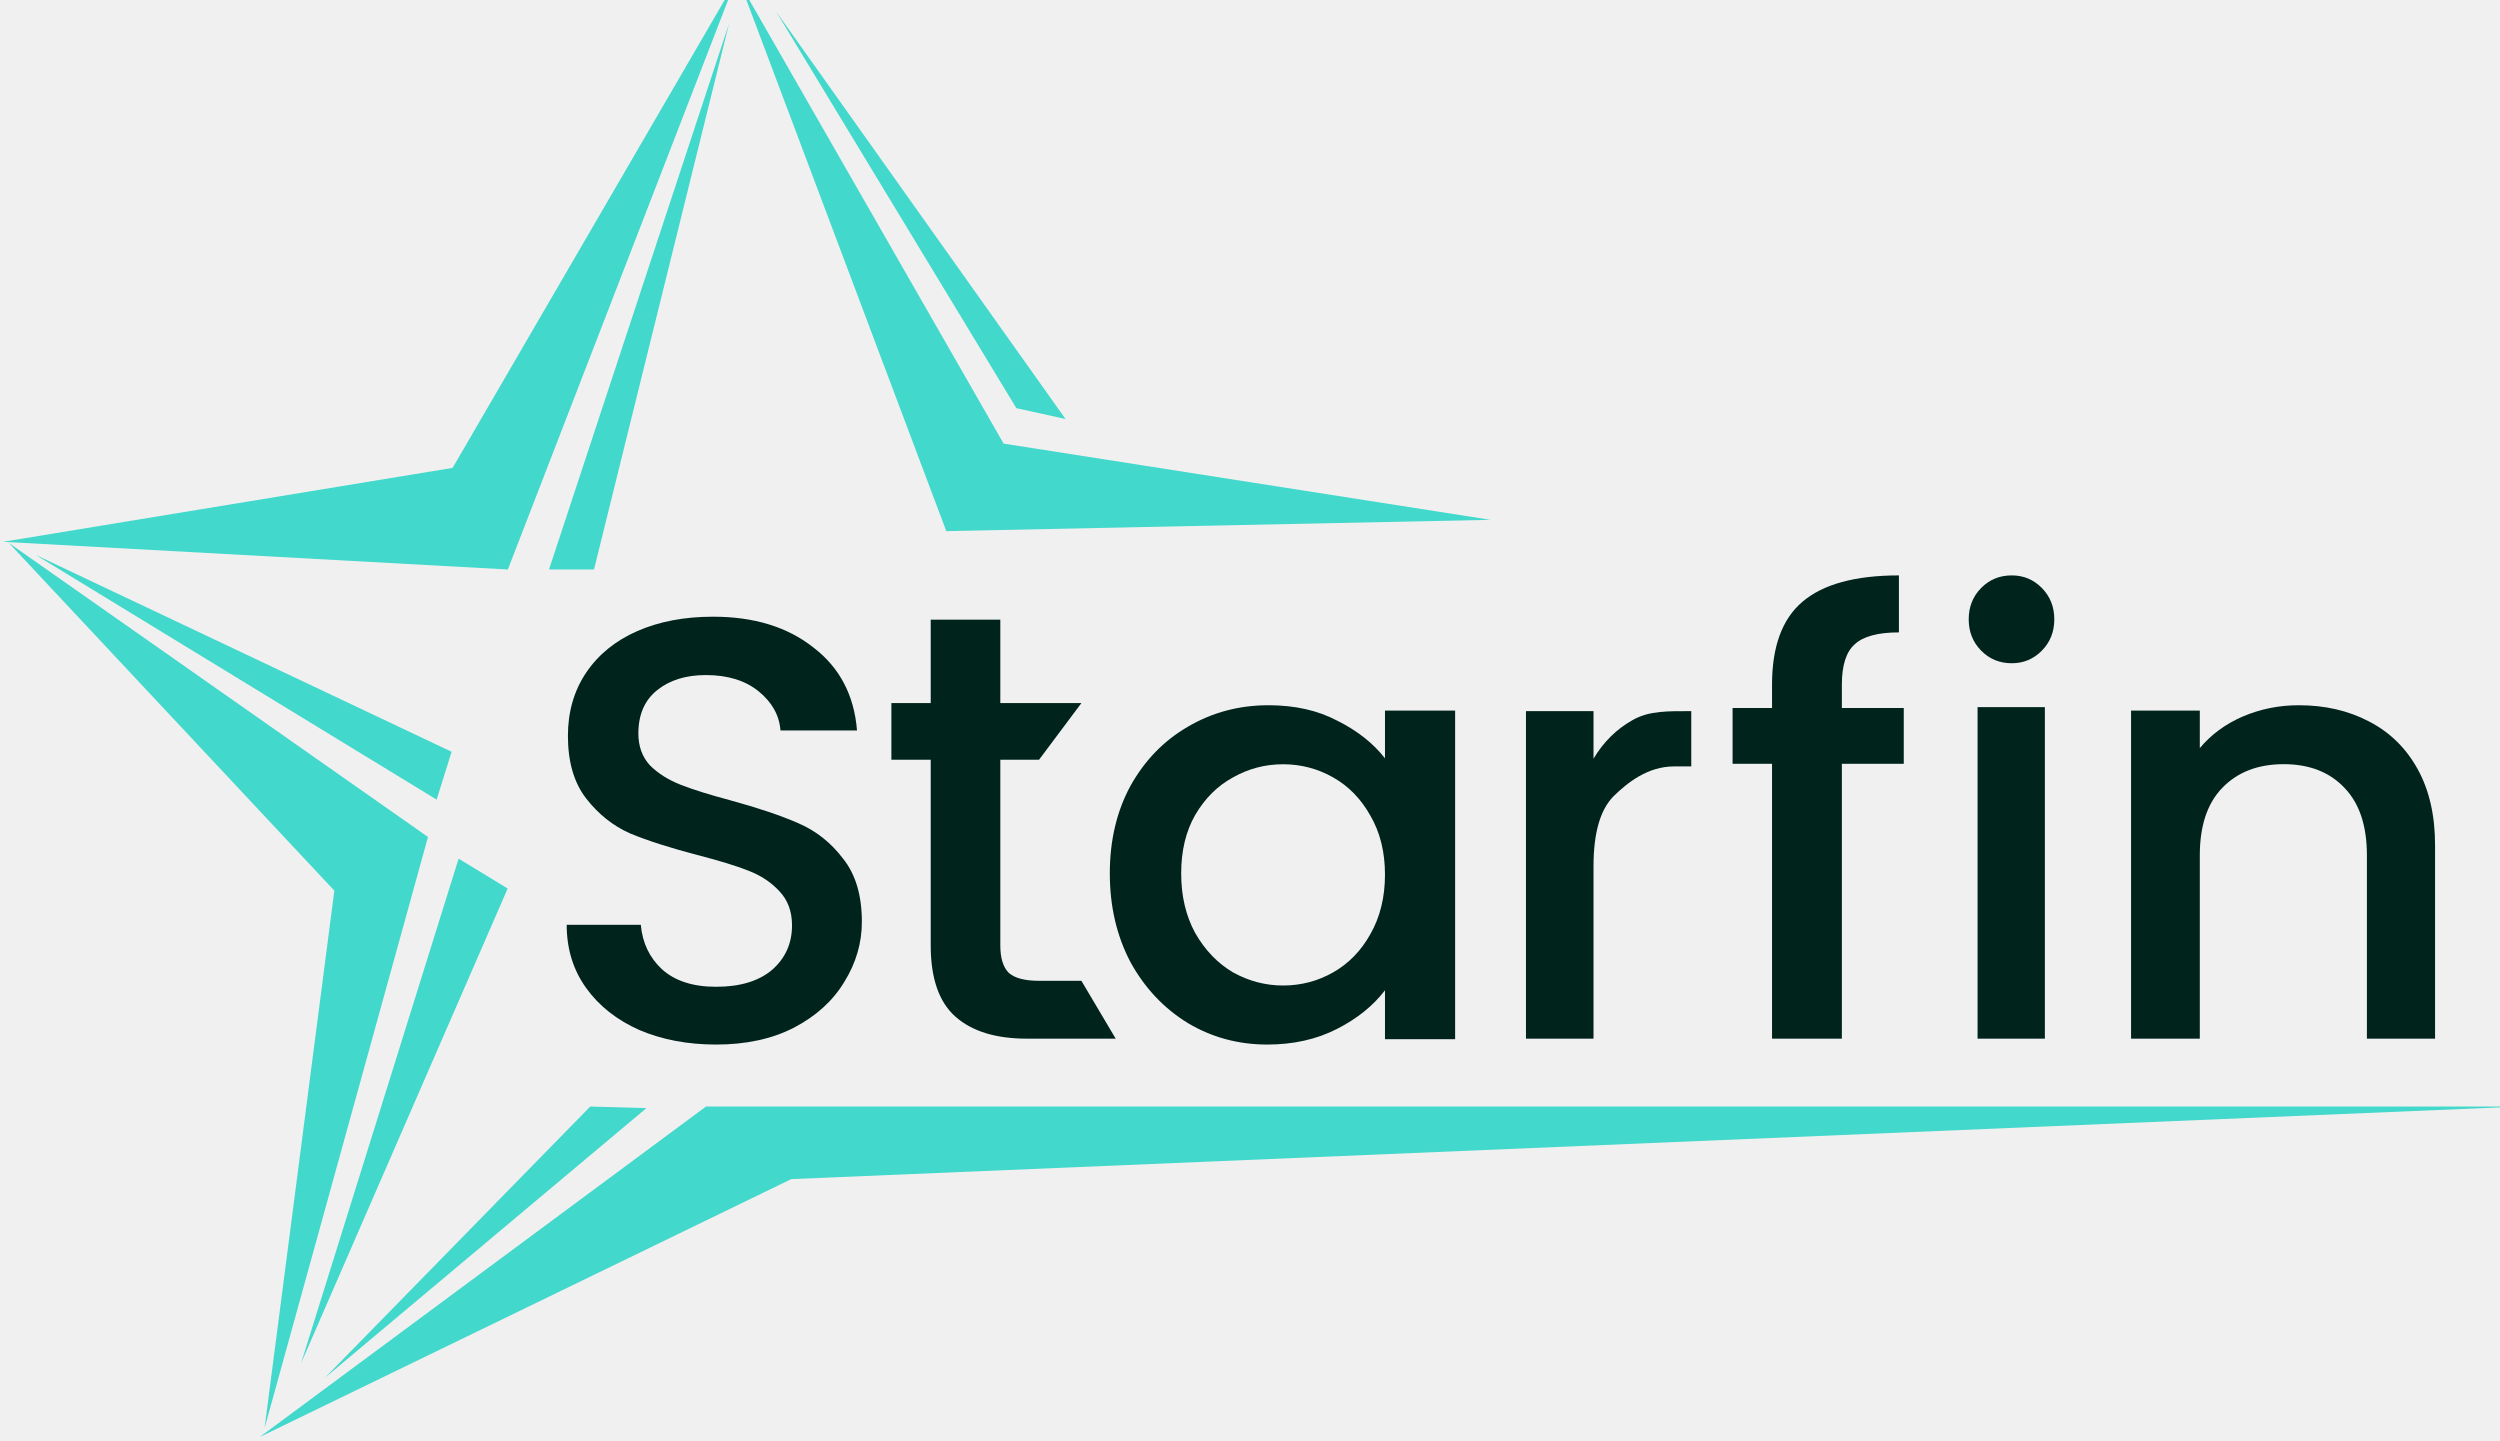
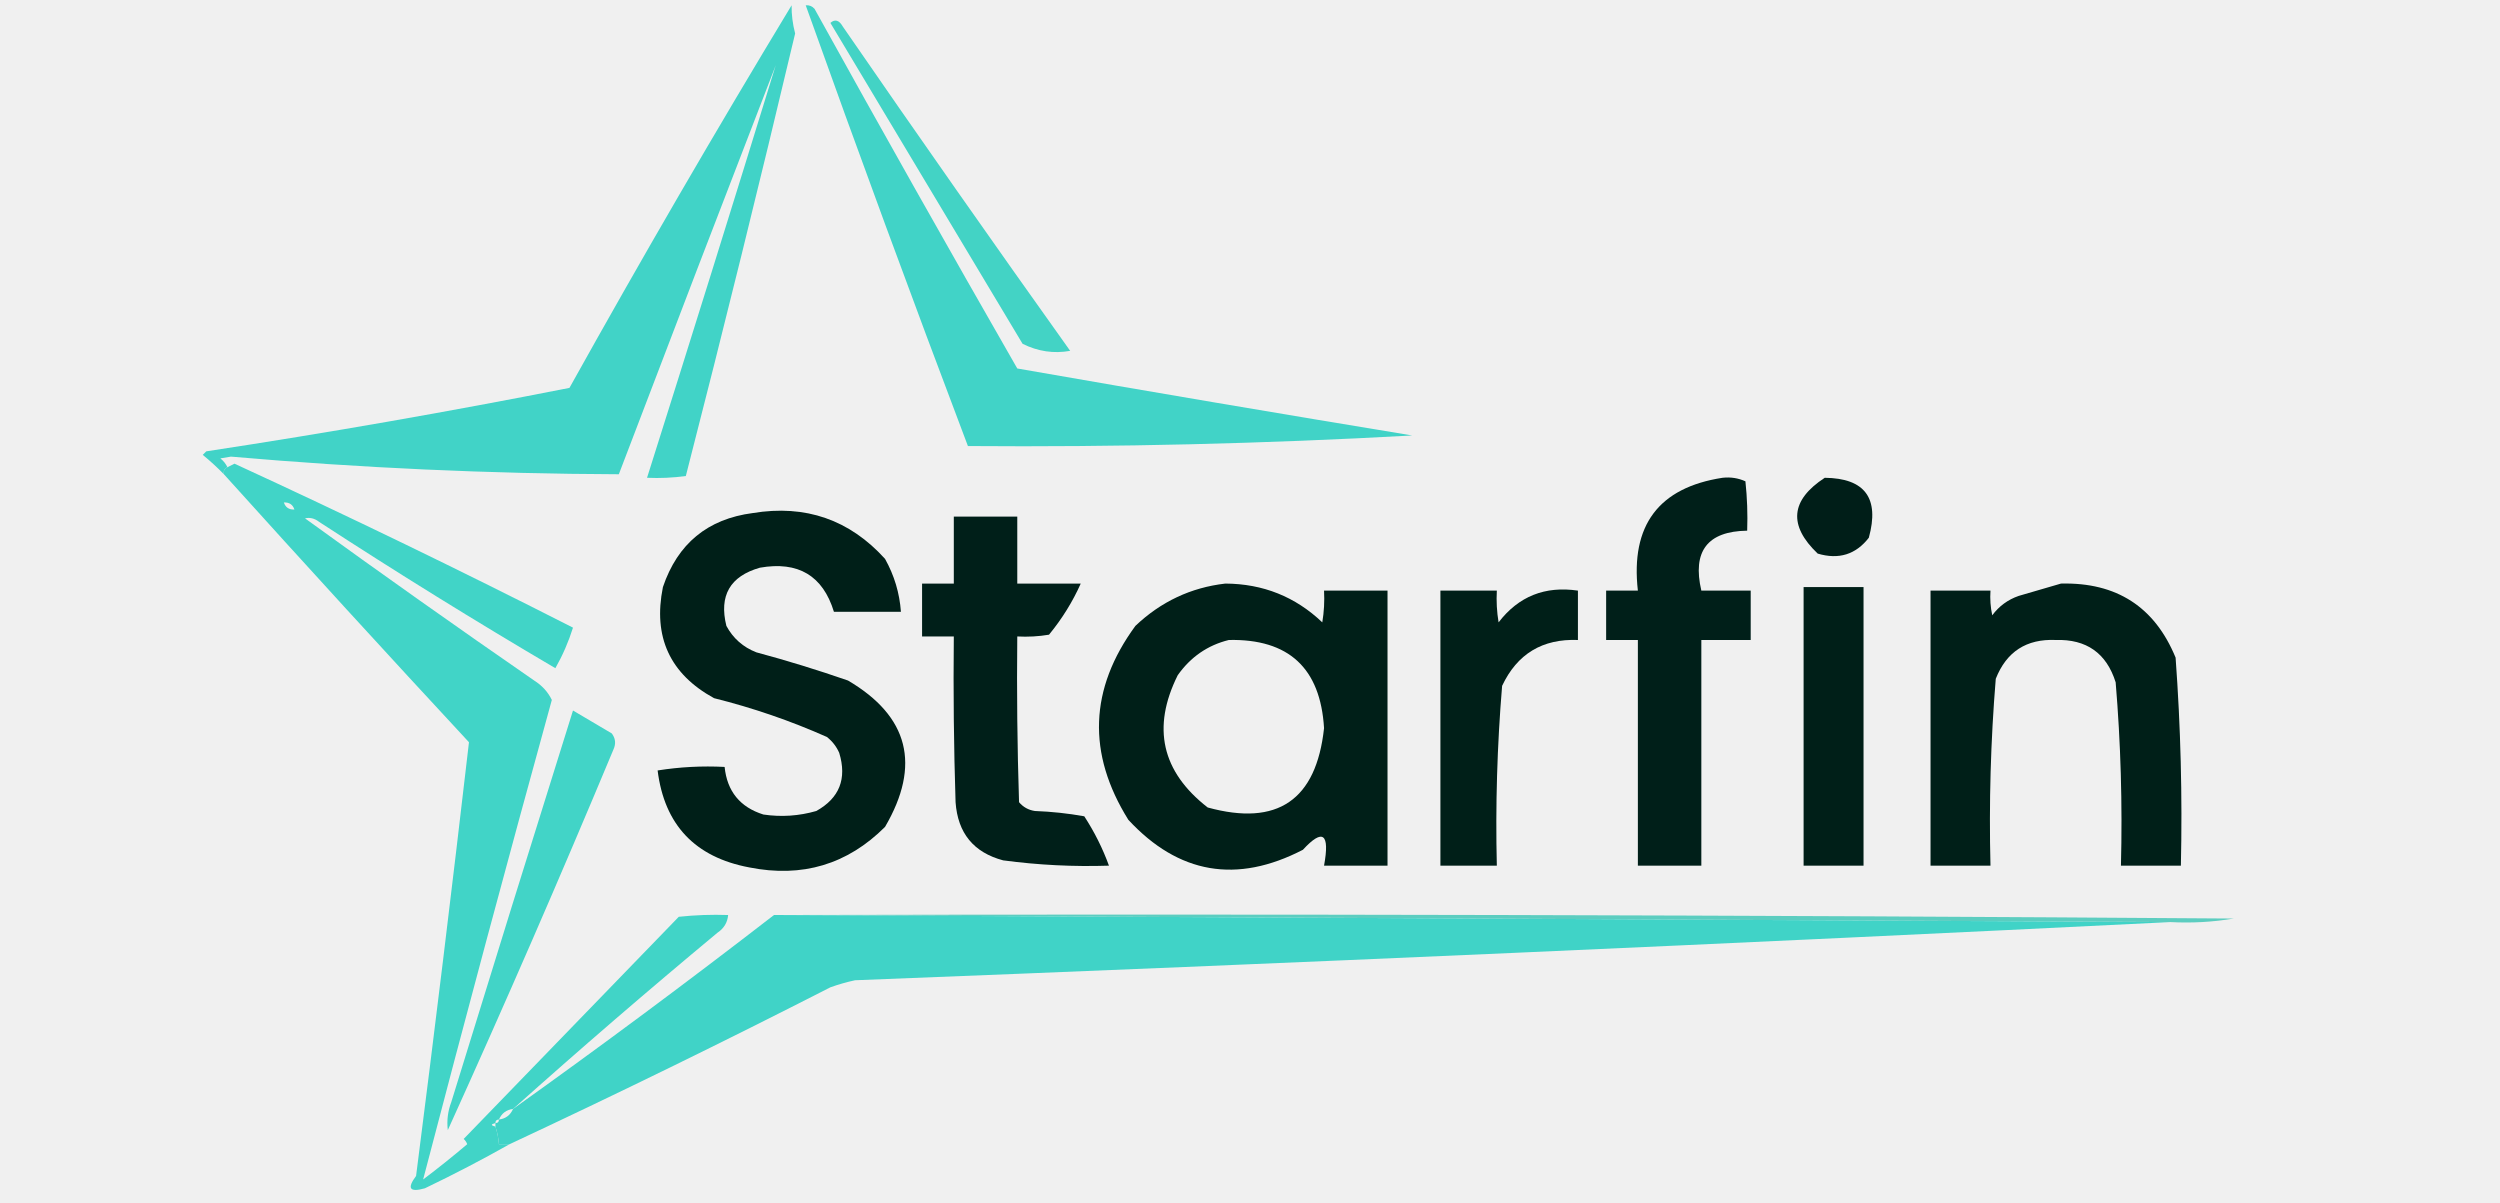
- <svg xmlns="http://www.w3.org/2000/svg" width="118" height="68" viewBox="0 0 118 68" fill="none">
-   <g clip-path="url(#clip0_15829_4815)">
-     <path d="M34.69 -0.836L23.971 26.88L0.139 25.574L21.363 22.084L34.69 -0.836Z" fill="#42D8CB" />
-     <path d="M70.354 24.536L44.666 25.069L34.968 -0.696L47.37 20.938L70.354 24.536Z" fill="#42D8CB" />
-     <path d="M1.672 26.184L21.315 35.483L20.61 37.743L1.672 26.184Z" fill="#42D8CB" />
-     <path d="M34.411 1.114L28.037 26.88H25.913L34.411 1.114Z" fill="#42D8CB" />
-     <path d="M14.21 64.345L23.962 41.938L21.647 40.529L14.21 64.345Z" fill="#42D8CB" />
-     <path d="M15.325 65.041L27.86 52.228L30.51 52.304L15.325 65.04L15.325 65.041Z" fill="#42D8CB" />
-     <path d="M50.293 19.777L47.972 19.265L36.64 0.557L50.293 19.777Z" fill="#42D8CB" />
-     <path d="M20.201 39.505L12.487 67.409L15.781 42.039L0.418 25.627L20.201 39.505Z" fill="#42D8CB" />
-     <path d="M118.975 52.228L37.347 55.654L12.26 67.827L33.324 52.228H118.975Z" fill="#42D8CB" />
-     <path d="M33.8 49.303C32.463 49.303 31.259 49.076 30.188 48.621C29.118 48.148 28.277 47.485 27.666 46.633C27.054 45.781 26.748 44.787 26.748 43.651H30.246C30.322 44.503 30.657 45.204 31.249 45.753C31.861 46.302 32.711 46.576 33.8 46.576C34.928 46.576 35.807 46.311 36.438 45.781C37.068 45.232 37.383 44.531 37.383 43.679C37.383 43.016 37.183 42.477 36.782 42.06C36.399 41.644 35.912 41.322 35.32 41.094C34.746 40.867 33.944 40.621 32.912 40.356C31.612 40.015 30.552 39.674 29.73 39.334C28.927 38.974 28.239 38.425 27.666 37.686C27.093 36.948 26.806 35.963 26.806 34.732C26.806 33.596 27.093 32.602 27.666 31.75C28.239 30.898 29.042 30.244 30.074 29.79C31.106 29.336 32.3 29.108 33.657 29.108C35.587 29.108 37.164 29.591 38.387 30.557C39.629 31.504 40.317 32.81 40.451 34.477H36.839C36.782 33.757 36.438 33.142 35.807 32.63C35.176 32.119 34.345 31.863 33.313 31.863C32.377 31.863 31.612 32.1 31.02 32.574C30.427 33.047 30.131 33.729 30.131 34.619C30.131 35.225 30.313 35.726 30.676 36.124C31.058 36.503 31.536 36.806 32.109 37.033C32.682 37.26 33.466 37.506 34.46 37.771C35.778 38.131 36.849 38.491 37.67 38.851C38.511 39.211 39.218 39.769 39.791 40.526C40.384 41.265 40.68 42.259 40.68 43.509C40.68 44.512 40.403 45.459 39.849 46.349C39.314 47.239 38.521 47.959 37.47 48.508C36.438 49.038 35.215 49.303 33.8 49.303Z" fill="#00241C" />
-     <path d="M47.215 35.859V44.627C47.215 45.221 47.348 45.652 47.615 45.92C47.9 46.17 48.376 46.294 49.043 46.294H51.042L52.661 49.025H48.472C47.005 49.025 45.882 48.68 45.101 47.99C44.32 47.3 43.93 46.179 43.93 44.627V35.859H42.073V33.186H43.93V29.248H47.215V33.186H51.042L49.043 35.859H47.215Z" fill="#00241C" />
-     <path d="M52.383 41.224C52.383 39.667 52.709 38.288 53.361 37.087C54.033 35.886 54.936 34.957 56.068 34.3C57.22 33.624 58.487 33.287 59.87 33.287C61.118 33.287 62.203 33.531 63.124 34.019C64.065 34.488 64.814 35.079 65.371 35.792V33.54H68.682V49.05H65.371V46.741C64.814 47.473 64.055 48.083 63.095 48.571C62.136 49.059 61.041 49.303 59.812 49.303C58.449 49.303 57.201 48.965 56.068 48.29C54.936 47.595 54.033 46.638 53.361 45.418C52.709 44.18 52.383 42.782 52.383 41.224ZM65.371 41.281C65.371 40.211 65.14 39.282 64.679 38.494C64.238 37.706 63.652 37.105 62.923 36.693C62.193 36.28 61.406 36.073 60.561 36.073C59.716 36.073 58.929 36.28 58.199 36.693C57.47 37.087 56.875 37.678 56.414 38.466C55.973 39.235 55.752 40.155 55.752 41.224C55.752 42.294 55.973 43.232 56.414 44.039C56.875 44.846 57.47 45.465 58.199 45.897C58.948 46.31 59.735 46.516 60.561 46.516C61.406 46.516 62.193 46.31 62.923 45.897C63.652 45.484 64.238 44.884 64.679 44.096C65.14 43.289 65.371 42.351 65.371 41.281Z" fill="#00241C" />
-     <path d="M75.214 35.81C75.68 35.025 76.295 34.417 77.06 33.986C77.842 33.538 78.765 33.566 79.828 33.566V36.175H79.017C77.768 36.175 76.817 36.942 76.164 37.578C75.531 38.214 75.214 39.317 75.214 40.888V49.025H72.026V33.566H75.214V35.81Z" fill="#00241C" />
-     <path d="M89.858 36.052H86.936V49.025H83.64V36.052H81.778V33.418H83.64V32.314C83.64 30.52 84.118 29.217 85.073 28.405C86.047 27.574 87.566 27.159 89.629 27.159V29.849C88.636 29.849 87.939 30.038 87.537 30.416C87.136 30.775 86.936 31.407 86.936 32.314V33.418H89.858V36.052Z" fill="#00241C" />
-     <path d="M94.957 31.305C94.381 31.305 93.898 31.106 93.508 30.708C93.118 30.311 92.923 29.819 92.923 29.232C92.923 28.645 93.118 28.152 93.508 27.755C93.898 27.357 94.381 27.159 94.957 27.159C95.514 27.159 95.988 27.357 96.378 27.755C96.768 28.152 96.963 28.645 96.963 29.232C96.963 29.819 96.768 30.311 96.378 30.708C95.988 31.106 95.514 31.305 94.957 31.305ZM96.518 33.378V49.025H93.341V33.378H96.518Z" fill="#00241C" />
-     <path d="M108.5 33.287C109.734 33.287 110.835 33.539 111.803 34.045C112.79 34.551 113.559 35.301 114.109 36.294C114.66 37.287 114.935 38.486 114.935 39.891V49.025H111.718V40.369C111.718 38.982 111.367 37.924 110.665 37.193C109.962 36.444 109.003 36.069 107.789 36.069C106.574 36.069 105.606 36.444 104.885 37.193C104.182 37.924 103.831 38.982 103.831 40.369V49.025H100.586V33.539H103.831V35.31C104.363 34.673 105.036 34.177 105.853 33.821C106.688 33.465 107.57 33.287 108.5 33.287Z" fill="#00241C" />
+ <svg xmlns="http://www.w3.org/2000/svg" version="1.1" width="709px" height="341px" style="shape-rendering:geometricPrecision; text-rendering:geometricPrecision; image-rendering:optimizeQuality; fill-rule:evenodd; clip-rule:evenodd">
+   <g>
+     <path style="opacity:1" fill="#41d3c7" d="M 64.5,132.5 C 63.662,132.842 63.328,133.508 63.5,134.5C 61.609,132.558 59.609,130.725 57.5,129C 57.833,128.667 58.167,128.333 58.5,128C 92.999,122.75 127.332,116.75 161.5,110C 181.87,73.421 202.87,37.254 224.5,1.5C 224.459,4.104 224.792,6.771 225.5,9.5C 215.55,51.466 205.217,93.3 194.5,135C 190.848,135.499 187.182,135.665 183.5,135.5C 195.835,96.474 208.002,57.474 220,18.5C 205.069,57.127 190.235,95.794 175.5,134.5C 138.789,134.365 102.122,132.698 65.5,129.5C 64.5,129.667 63.5,129.833 62.5,130C 63.38,130.708 64.047,131.542 64.5,132.5 Z" />
  </g>
-   <defs>
-     <clipPath id="clip0_15829_4815">
-       <rect width="118" height="67.827" fill="white" />
-     </clipPath>
-   </defs>
+   <g>
+     <path style="opacity:1" fill="#41d3c7" d="M 228.5,1.5 C 229.496,1.414 230.329,1.748 231,2.5C 249.913,36.662 269.08,70.662 288.5,104.5C 325.812,111.02 363.145,117.354 400.5,123.5C 358.496,125.833 316.496,126.833 274.5,126.5C 258.753,84.918 243.419,43.252 228.5,1.5 Z" />
+   </g>
+   <g>
+     <path style="opacity:1" fill="#43d3c5" d="M 235.5,6.5 C 236.793,5.355 237.959,5.689 239,7.5C 260.254,38.342 281.754,69.008 303.5,99.5C 298.84,100.338 294.34,99.671 290,97.5C 271.807,67.103 253.641,36.77 235.5,6.5 Z" />
+   </g>
+   <g>
+     <path style="opacity:1" fill="#001f19" d="M 488.5,135.5 C 490.792,135.244 492.959,135.577 495,136.5C 495.499,141.155 495.666,145.821 495.5,150.5C 484.232,150.665 479.898,156.331 482.5,167.5C 487.167,167.5 491.833,167.5 496.5,167.5C 496.5,172.167 496.5,176.833 496.5,181.5C 491.833,181.5 487.167,181.5 482.5,181.5C 482.5,202.833 482.5,224.167 482.5,245.5C 476.5,245.5 470.5,245.5 464.5,245.5C 464.5,224.167 464.5,202.833 464.5,181.5C 461.5,181.5 458.5,181.5 455.5,181.5C 455.5,176.833 455.5,172.167 455.5,167.5C 458.5,167.5 461.5,167.5 464.5,167.5C 462.401,148.964 470.401,138.298 488.5,135.5 Z" />
+   </g>
+   <g>
+     <path style="opacity:1" fill="#001e18" d="M 517.5,135.5 C 528.914,135.626 533.081,141.293 530,152.5C 526.301,157.272 521.467,158.772 515.5,157C 507.121,149.009 507.788,141.842 517.5,135.5 Z" />
+   </g>
+   <g>
+     <path style="opacity:1" fill="#41d4c7" d="M 145.5,314.5 C 143.596,314.738 142.262,315.738 141.5,317.5C 140.833,317.5 140.5,317.833 140.5,318.5C 139.167,318.833 139.167,319.167 140.5,319.5C 141.038,321.117 141.371,322.784 141.5,324.5C 142.5,324.5 143.5,324.5 144.5,324.5C 136.719,328.892 128.719,333.059 120.5,337C 116.173,338.221 115.34,337.054 118,333.5C 123.253,292.48 128.253,251.48 133,210.5C 109.599,185.271 86.432,159.937 63.5,134.5C 63.328,133.508 63.662,132.842 64.5,132.5C 65.15,132.196 65.817,131.863 66.5,131.5C 98.863,146.392 130.863,161.892 162.5,178C 161.243,182.014 159.576,185.847 157.5,189.5C 134.831,176.168 112.498,162.335 90.5,148C 89.241,147.018 87.908,146.685 86.5,147C 107.991,162.579 129.658,177.912 151.5,193C 153.744,194.422 155.41,196.256 156.5,198.5C 143.994,243.864 131.828,289.198 120,334.5C 124.258,331.287 128.425,327.953 132.5,324.5C 132.291,323.914 131.957,323.414 131.5,323C 151.833,302 172.167,281 192.5,260C 197.155,259.501 201.821,259.334 206.5,259.5C 206.321,261.606 205.321,263.272 203.5,264.5C 183.827,280.845 164.494,297.511 145.5,314.5 Z M 80.5,142.5 C 82.027,142.427 83.027,143.094 83.5,144.5C 81.973,144.573 80.973,143.906 80.5,142.5 Z" />
+   </g>
+   <g>
+     <path style="opacity:1" fill="#001f18" d="M 213.5,145.5 C 228.444,143.045 240.944,147.378 251,158.5C 253.617,163.183 255.117,168.183 255.5,173.5C 249.167,173.5 242.833,173.5 236.5,173.5C 233.364,163.252 226.364,159.086 215.5,161C 207.041,163.415 203.874,168.915 206,177.5C 207.907,181.039 210.74,183.539 214.5,185C 223.259,187.357 231.926,190.023 240.5,193C 257.74,203.152 261.24,216.986 251,234.5C 240.337,245.162 227.504,248.995 212.5,246C 197.098,243.1 188.431,233.933 186.5,218.5C 192.798,217.504 199.132,217.17 205.5,217.5C 206.209,224.422 209.876,228.922 216.5,231C 221.572,231.751 226.572,231.418 231.5,230C 238.07,226.345 240.237,220.845 238,213.5C 237.215,211.714 236.049,210.214 234.5,209C 224.196,204.42 213.529,200.753 202.5,198C 189.981,191.133 185.148,180.633 188,166.5C 192.172,154.174 200.672,147.174 213.5,145.5 Z" />
+   </g>
+   <g>
+     <path style="opacity:1" fill="#001f19" d="M 270.5,146.5 C 276.5,146.5 282.5,146.5 288.5,146.5C 288.5,152.833 288.5,159.167 288.5,165.5C 294.5,165.5 300.5,165.5 306.5,165.5C 304.19,170.668 301.19,175.502 297.5,180C 294.518,180.498 291.518,180.665 288.5,180.5C 288.333,196.17 288.5,211.837 289,227.5C 290.171,228.893 291.671,229.727 293.5,230C 298.202,230.172 302.868,230.672 307.5,231.5C 310.393,235.952 312.726,240.619 314.5,245.5C 304.45,245.831 294.45,245.331 284.5,244C 276.12,241.77 271.62,236.27 271,227.5C 270.5,211.837 270.333,196.17 270.5,180.5C 267.5,180.5 264.5,180.5 261.5,180.5C 261.5,175.5 261.5,170.5 261.5,165.5C 264.5,165.5 267.5,165.5 270.5,165.5C 270.5,159.167 270.5,152.833 270.5,146.5 Z" />
+   </g>
+   <g>
+     <path style="opacity:1" fill="#001f18" d="M 347.5,165.5 C 358.185,165.558 367.351,169.224 375,176.5C 375.498,173.518 375.665,170.518 375.5,167.5C 381.5,167.5 387.5,167.5 393.5,167.5C 393.5,193.5 393.5,219.5 393.5,245.5C 387.5,245.5 381.5,245.5 375.5,245.5C 377.174,236.349 375.174,234.849 369.5,241C 350.744,250.709 334.244,247.876 320,232.5C 308.262,213.683 308.929,195.349 322,177.5C 329.236,170.63 337.736,166.63 347.5,165.5 Z M 348.5,181.5 C 365.478,181.143 374.478,189.477 375.5,206.5C 373.293,226.935 362.293,234.435 342.5,229C 329.445,218.847 326.612,206.347 334,191.5C 337.664,186.314 342.498,182.981 348.5,181.5 Z" />
+   </g>
+   <g>
+     <path style="opacity:1" fill="#001f18" d="M 584.5,165.5 C 600.251,165.113 611.084,172.113 617,186.5C 618.438,206.12 618.938,225.787 618.5,245.5C 612.833,245.5 607.167,245.5 601.5,245.5C 601.944,228.111 601.444,210.777 600,193.5C 597.39,185.23 591.724,181.23 583,181.5C 574.698,181.15 569.031,184.817 566,192.5C 564.555,210.111 564.055,227.777 564.5,245.5C 558.833,245.5 553.167,245.5 547.5,245.5C 547.5,219.5 547.5,193.5 547.5,167.5C 553.167,167.5 558.833,167.5 564.5,167.5C 564.337,169.857 564.503,172.19 565,174.5C 566.938,171.894 569.438,170.061 572.5,169C 576.623,167.808 580.623,166.641 584.5,165.5 Z" />
+   </g>
+   <g>
+     <path style="opacity:1" fill="#001f18" d="M 408.5,167.5 C 413.833,167.5 419.167,167.5 424.5,167.5C 424.335,170.518 424.502,173.518 425,176.5C 430.661,169.121 438.161,166.121 447.5,167.5C 447.5,172.167 447.5,176.833 447.5,181.5C 437.438,181.112 430.271,185.445 426,194.5C 424.59,211.458 424.09,228.458 424.5,245.5C 419.167,245.5 413.833,245.5 408.5,245.5C 408.5,219.5 408.5,193.5 408.5,167.5 Z" />
+   </g>
+   <g>
+     <path style="opacity:1" fill="#001f18" d="M 511.5,166.5 C 517.167,166.5 522.833,166.5 528.5,166.5C 528.5,192.833 528.5,219.167 528.5,245.5C 522.833,245.5 517.167,245.5 511.5,245.5C 511.5,219.167 511.5,192.833 511.5,166.5 Z" />
+   </g>
+   <g>
+     <path style="opacity:1" fill="#42d4c7" d="M 162.5,201.5 C 166.139,203.655 169.806,205.822 173.5,208C 174.554,209.388 174.72,210.888 174,212.5C 158.883,248.734 143.217,284.734 127,320.5C 126.672,317.793 127.005,315.126 128,312.5C 139.43,275.382 150.93,238.382 162.5,201.5 Z" />
+   </g>
+   <g>
+     <path style="opacity:1" fill="#5ccdc0" d="M 219.5,259.5 C 357.502,259.167 495.502,259.5 633.5,260.5C 627.537,261.496 621.537,261.829 615.5,261.5C 483.5,260.833 351.5,260.167 219.5,259.5 Z" />
+   </g>
+   <g>
+     <path style="opacity:1" fill="#40d3c7" d="M 219.5,259.5 C 351.5,260.167 483.5,260.833 615.5,261.5C 491.358,267.66 367.024,273.16 242.5,278C 240.122,278.511 237.788,279.178 235.5,280C 205.39,295.389 175.057,310.222 144.5,324.5C 143.5,324.5 142.5,324.5 141.5,324.5C 141.371,322.784 141.038,321.117 140.5,319.5C 140.5,319.167 140.5,318.833 140.5,318.5C 141.167,318.5 141.5,318.167 141.5,317.5C 143.404,317.262 144.738,316.262 145.5,314.5C 170.494,296.663 195.16,278.33 219.5,259.5 Z" />
+   </g>
</svg>
